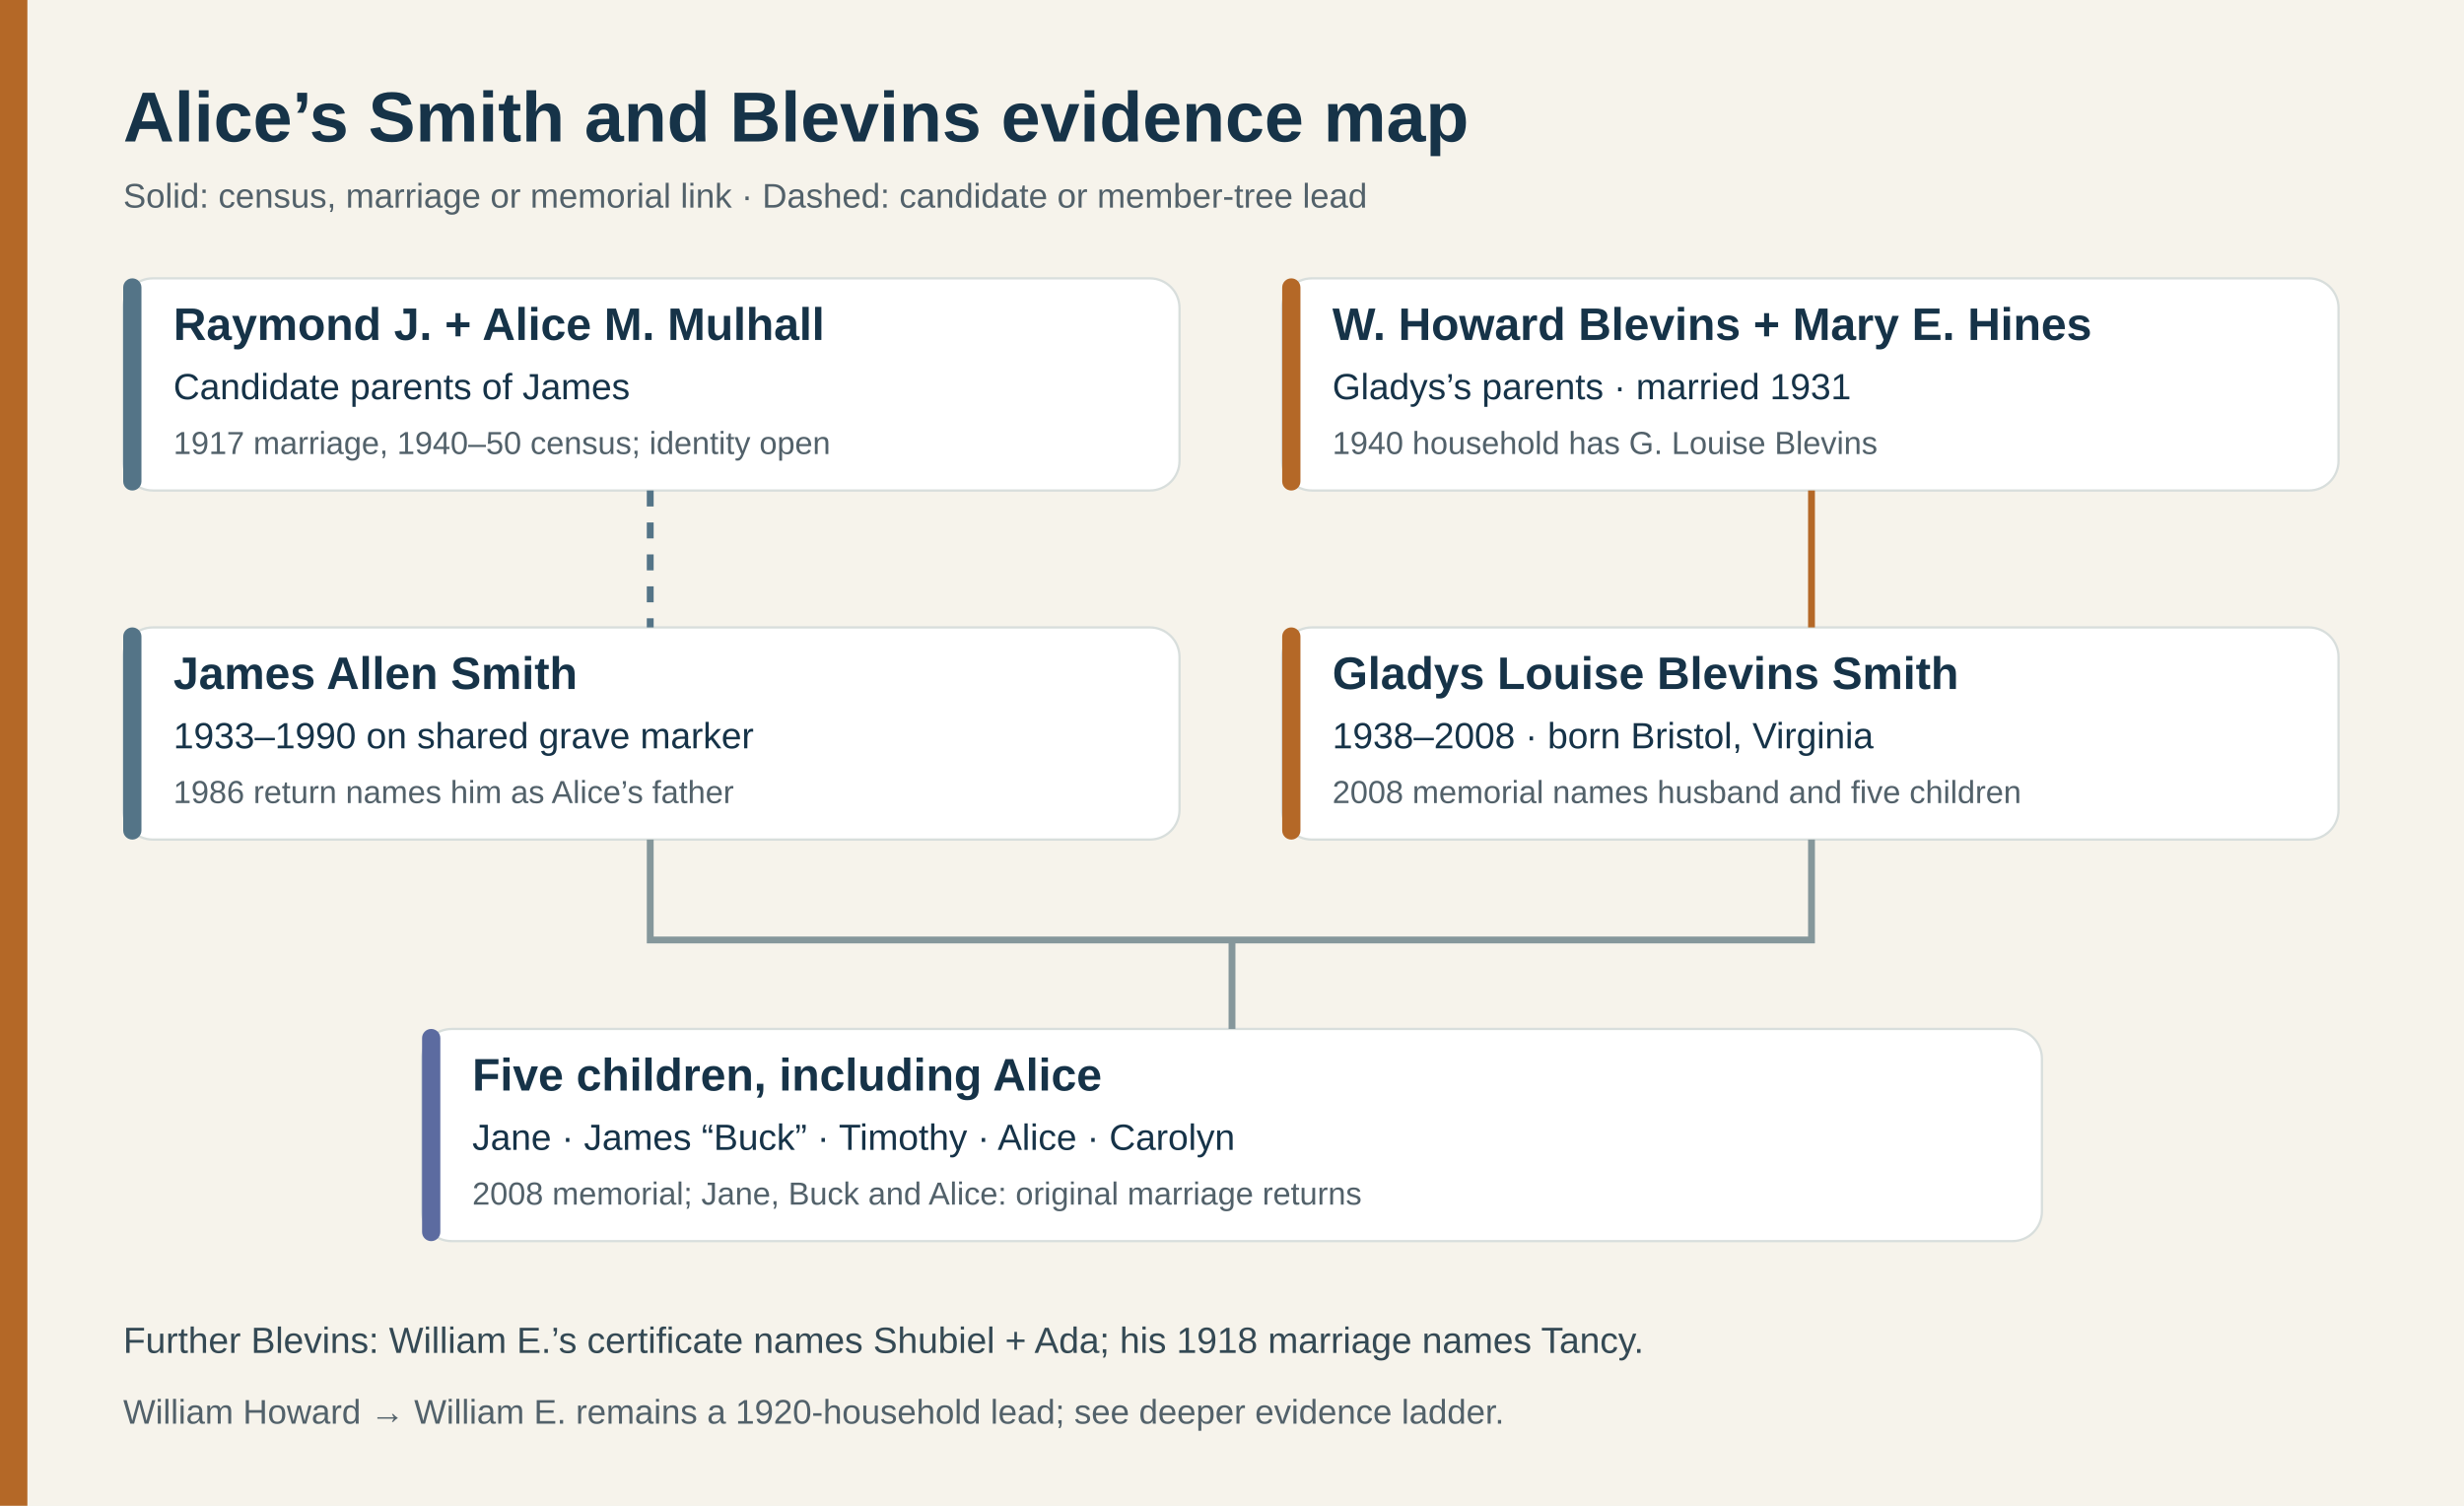
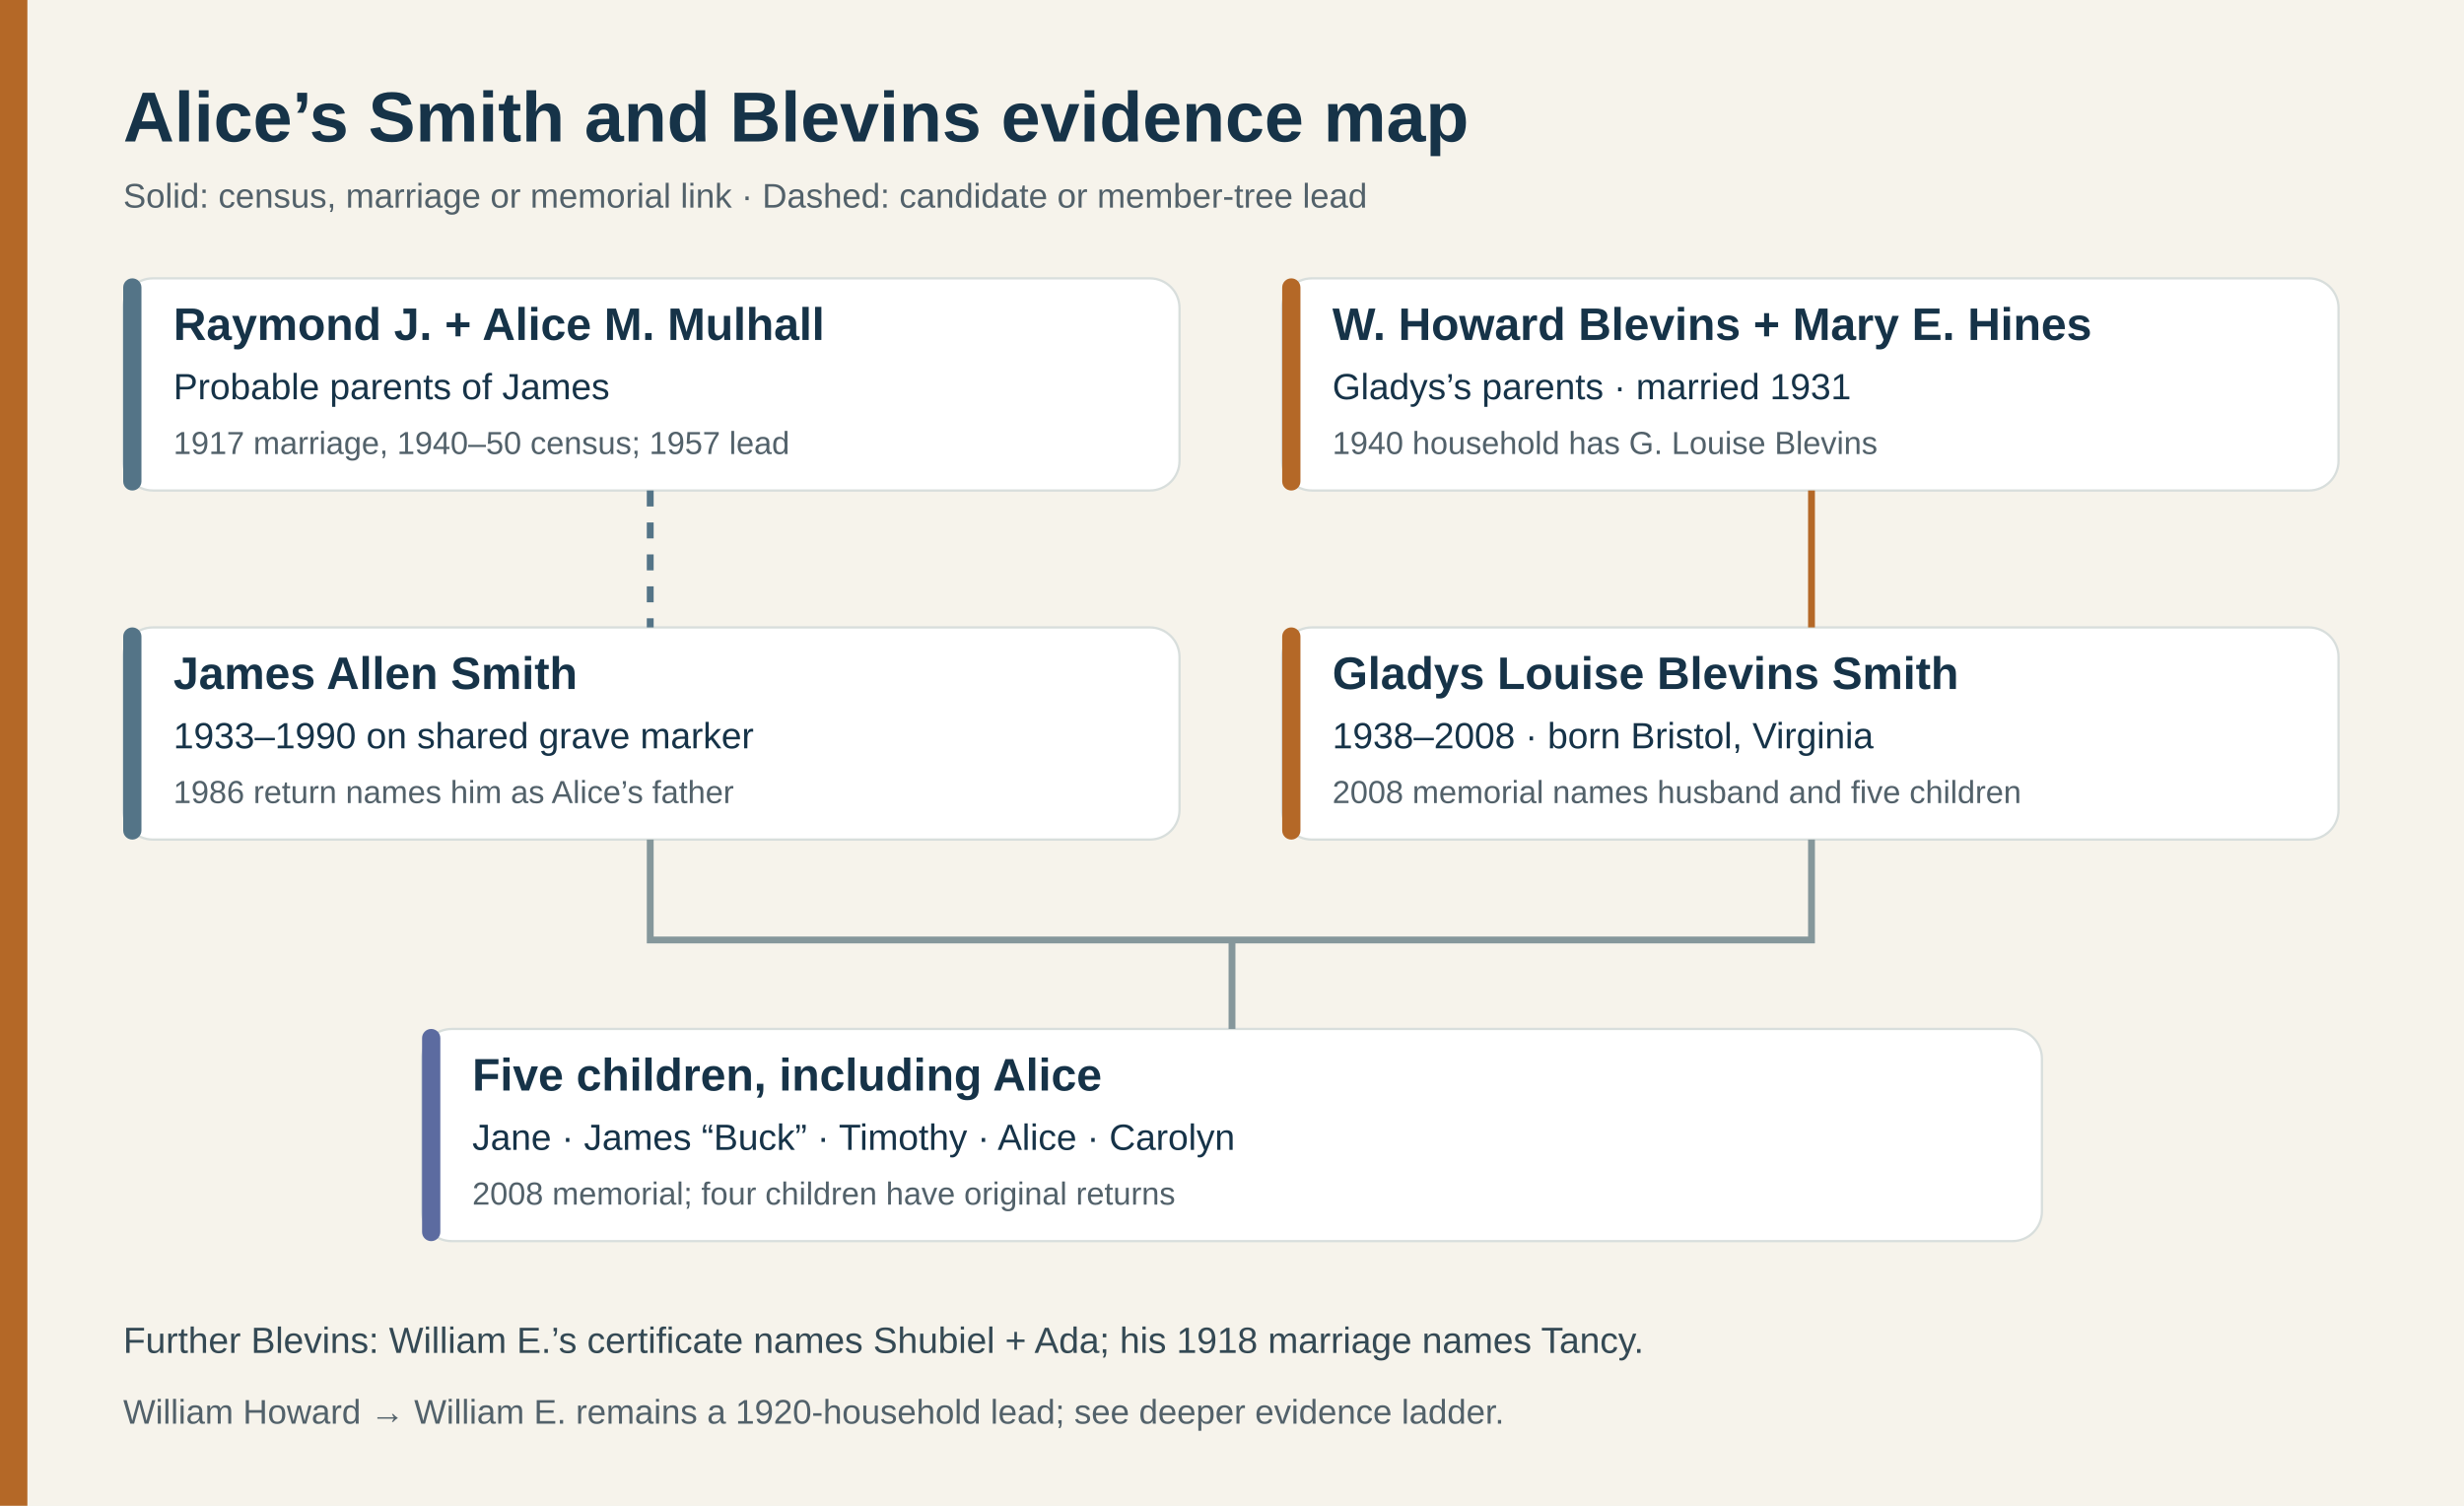
<svg xmlns="http://www.w3.org/2000/svg" width="1080" height="660" viewBox="0 0 1080 660" role="img" aria-labelledby="title desc">
  <rect width="1080" height="660" fill="#f6f3eb" />
  <rect x="0" y="0" width="12" height="660" fill="#b46827" />
  <text x="54" y="62" font-family="Segoe UI, Arial, sans-serif" font-size="31" font-weight="700" fill="#163348">Alice’s Smith and Blevins evidence map</text>
  <text x="54" y="91" font-family="Segoe UI, Arial, sans-serif" font-size="15" font-weight="400" fill="#52616a">Solid: census, marriage or memorial link  ·  Dashed: candidate or member-tree lead</text>
  <rect x="54" y="122" width="463" height="93" rx="13" fill="#fff" stroke="#d8dedc" />
  <rect x="54" y="122" width="8" height="93" rx="4" fill="#547487" />
  <text x="76" y="149" font-family="Segoe UI, Arial, sans-serif" font-size="20" font-weight="700" fill="#163348">Raymond J. + Alice M. Mulhall</text>
-   <text x="76" y="175" font-family="Segoe UI, Arial, sans-serif" font-size="16" font-weight="400" fill="#163348">Candidate parents of James</text>
-   <text x="76" y="199" font-family="Segoe UI, Arial, sans-serif" font-size="14" font-weight="400" fill="#52616a">1917 marriage, 1940–50 census; identity open</text>
+   <text x="76" y="175" font-family="Segoe UI, Arial, sans-serif" font-size="16" font-weight="400" fill="#163348">Probable parents of James</text>
+   <text x="76" y="199" font-family="Segoe UI, Arial, sans-serif" font-size="14" font-weight="400" fill="#52616a">1917 marriage, 1940–50 census; 1957 lead</text>
  <rect x="562" y="122" width="463" height="93" rx="13" fill="#fff" stroke="#d8dedc" />
  <rect x="562" y="122" width="8" height="93" rx="4" fill="#b46827" />
  <text x="584" y="149" font-family="Segoe UI, Arial, sans-serif" font-size="20" font-weight="700" fill="#163348">W. Howard Blevins + Mary E. Hines</text>
  <text x="584" y="175" font-family="Segoe UI, Arial, sans-serif" font-size="16" font-weight="400" fill="#163348">Gladys’s parents · married 1931</text>
  <text x="584" y="199" font-family="Segoe UI, Arial, sans-serif" font-size="14" font-weight="400" fill="#52616a">1940 household has G. Louise Blevins</text>
  <rect x="54" y="275" width="463" height="93" rx="13" fill="#fff" stroke="#d8dedc" />
  <rect x="54" y="275" width="8" height="93" rx="4" fill="#547487" />
  <text x="76" y="302" font-family="Segoe UI, Arial, sans-serif" font-size="20" font-weight="700" fill="#163348">James Allen Smith</text>
  <text x="76" y="328" font-family="Segoe UI, Arial, sans-serif" font-size="16" font-weight="400" fill="#163348">1933–1990 on shared grave marker</text>
  <text x="76" y="352" font-family="Segoe UI, Arial, sans-serif" font-size="14" font-weight="400" fill="#52616a">1986 return names him as Alice’s father</text>
  <rect x="562" y="275" width="463" height="93" rx="13" fill="#fff" stroke="#d8dedc" />
  <rect x="562" y="275" width="8" height="93" rx="4" fill="#b46827" />
  <text x="584" y="302" font-family="Segoe UI, Arial, sans-serif" font-size="20" font-weight="700" fill="#163348">Gladys Louise Blevins Smith</text>
  <text x="584" y="328" font-family="Segoe UI, Arial, sans-serif" font-size="16" font-weight="400" fill="#163348">1938–2008 · born Bristol, Virginia</text>
  <text x="584" y="352" font-family="Segoe UI, Arial, sans-serif" font-size="14" font-weight="400" fill="#52616a">2008 memorial names husband and five children</text>
  <rect x="185" y="451" width="710" height="93" rx="13" fill="#fff" stroke="#d8dedc" />
  <rect x="185" y="451" width="8" height="93" rx="4" fill="#5c6ba0" />
  <text x="207" y="478" font-family="Segoe UI, Arial, sans-serif" font-size="20" font-weight="700" fill="#163348">Five children, including Alice</text>
  <text x="207" y="504" font-family="Segoe UI, Arial, sans-serif" font-size="16" font-weight="400" fill="#163348">Jane · James “Buck” · Timothy · Alice · Carolyn</text>
-   <text x="207" y="528" font-family="Segoe UI, Arial, sans-serif" font-size="14" font-weight="400" fill="#52616a">2008 memorial; Jane, Buck and Alice: original marriage returns</text>
+   <text x="207" y="528" font-family="Segoe UI, Arial, sans-serif" font-size="14" font-weight="400" fill="#52616a">2008 memorial; four children have original returns</text>
  <line x1="285" y1="215" x2="285" y2="275" stroke="#547487" stroke-width="3" stroke-dasharray="7 7" />
  <line x1="794" y1="215" x2="794" y2="275" stroke="#b46827" stroke-width="3" />
  <path d="M285 368 L285 412 L540 412 L540 451 M794 368 L794 412 L540 412" fill="none" stroke="#85979b" stroke-width="3" />
  <text x="54" y="593" font-family="Segoe UI, Arial, sans-serif" font-size="16" font-weight="400" fill="#344954">Further Blevins: William E.’s certificate names Shubiel + Ada; his 1918 marriage names Tancy.</text>
  <text x="54" y="624" font-family="Segoe UI, Arial, sans-serif" font-size="15" font-weight="400" fill="#52616a">William Howard → William E. remains a 1920-household lead; see deeper evidence ladder.</text>
</svg>
